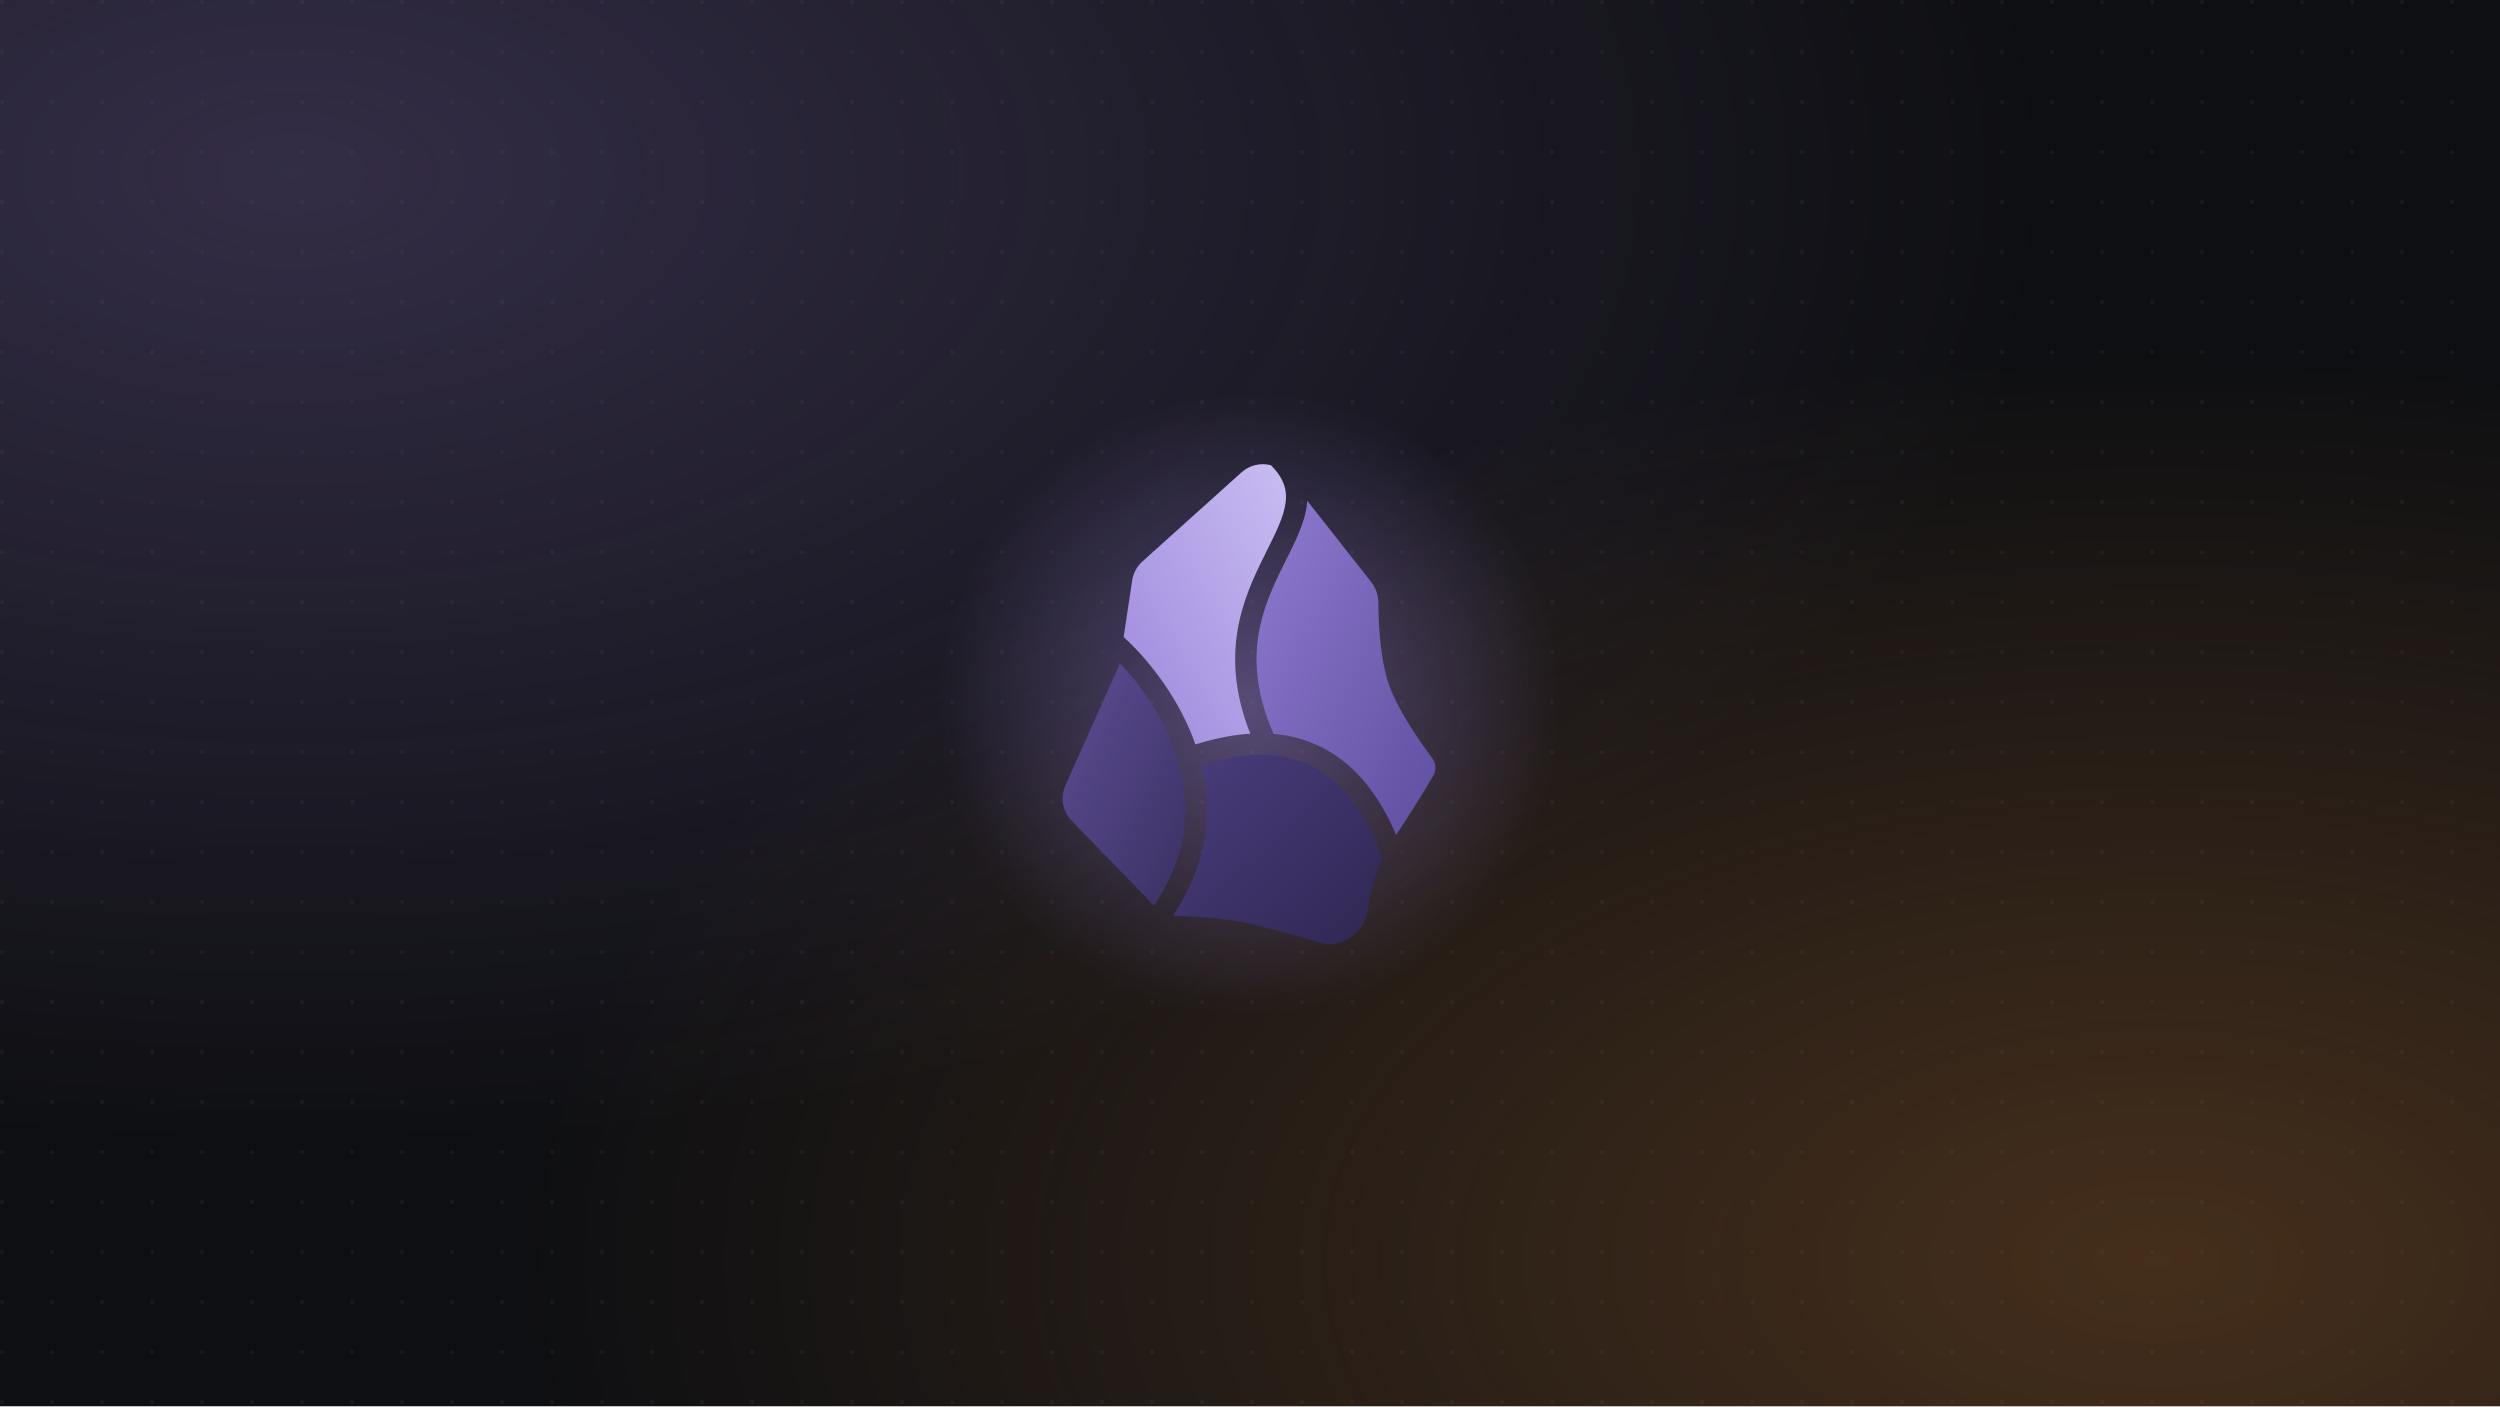
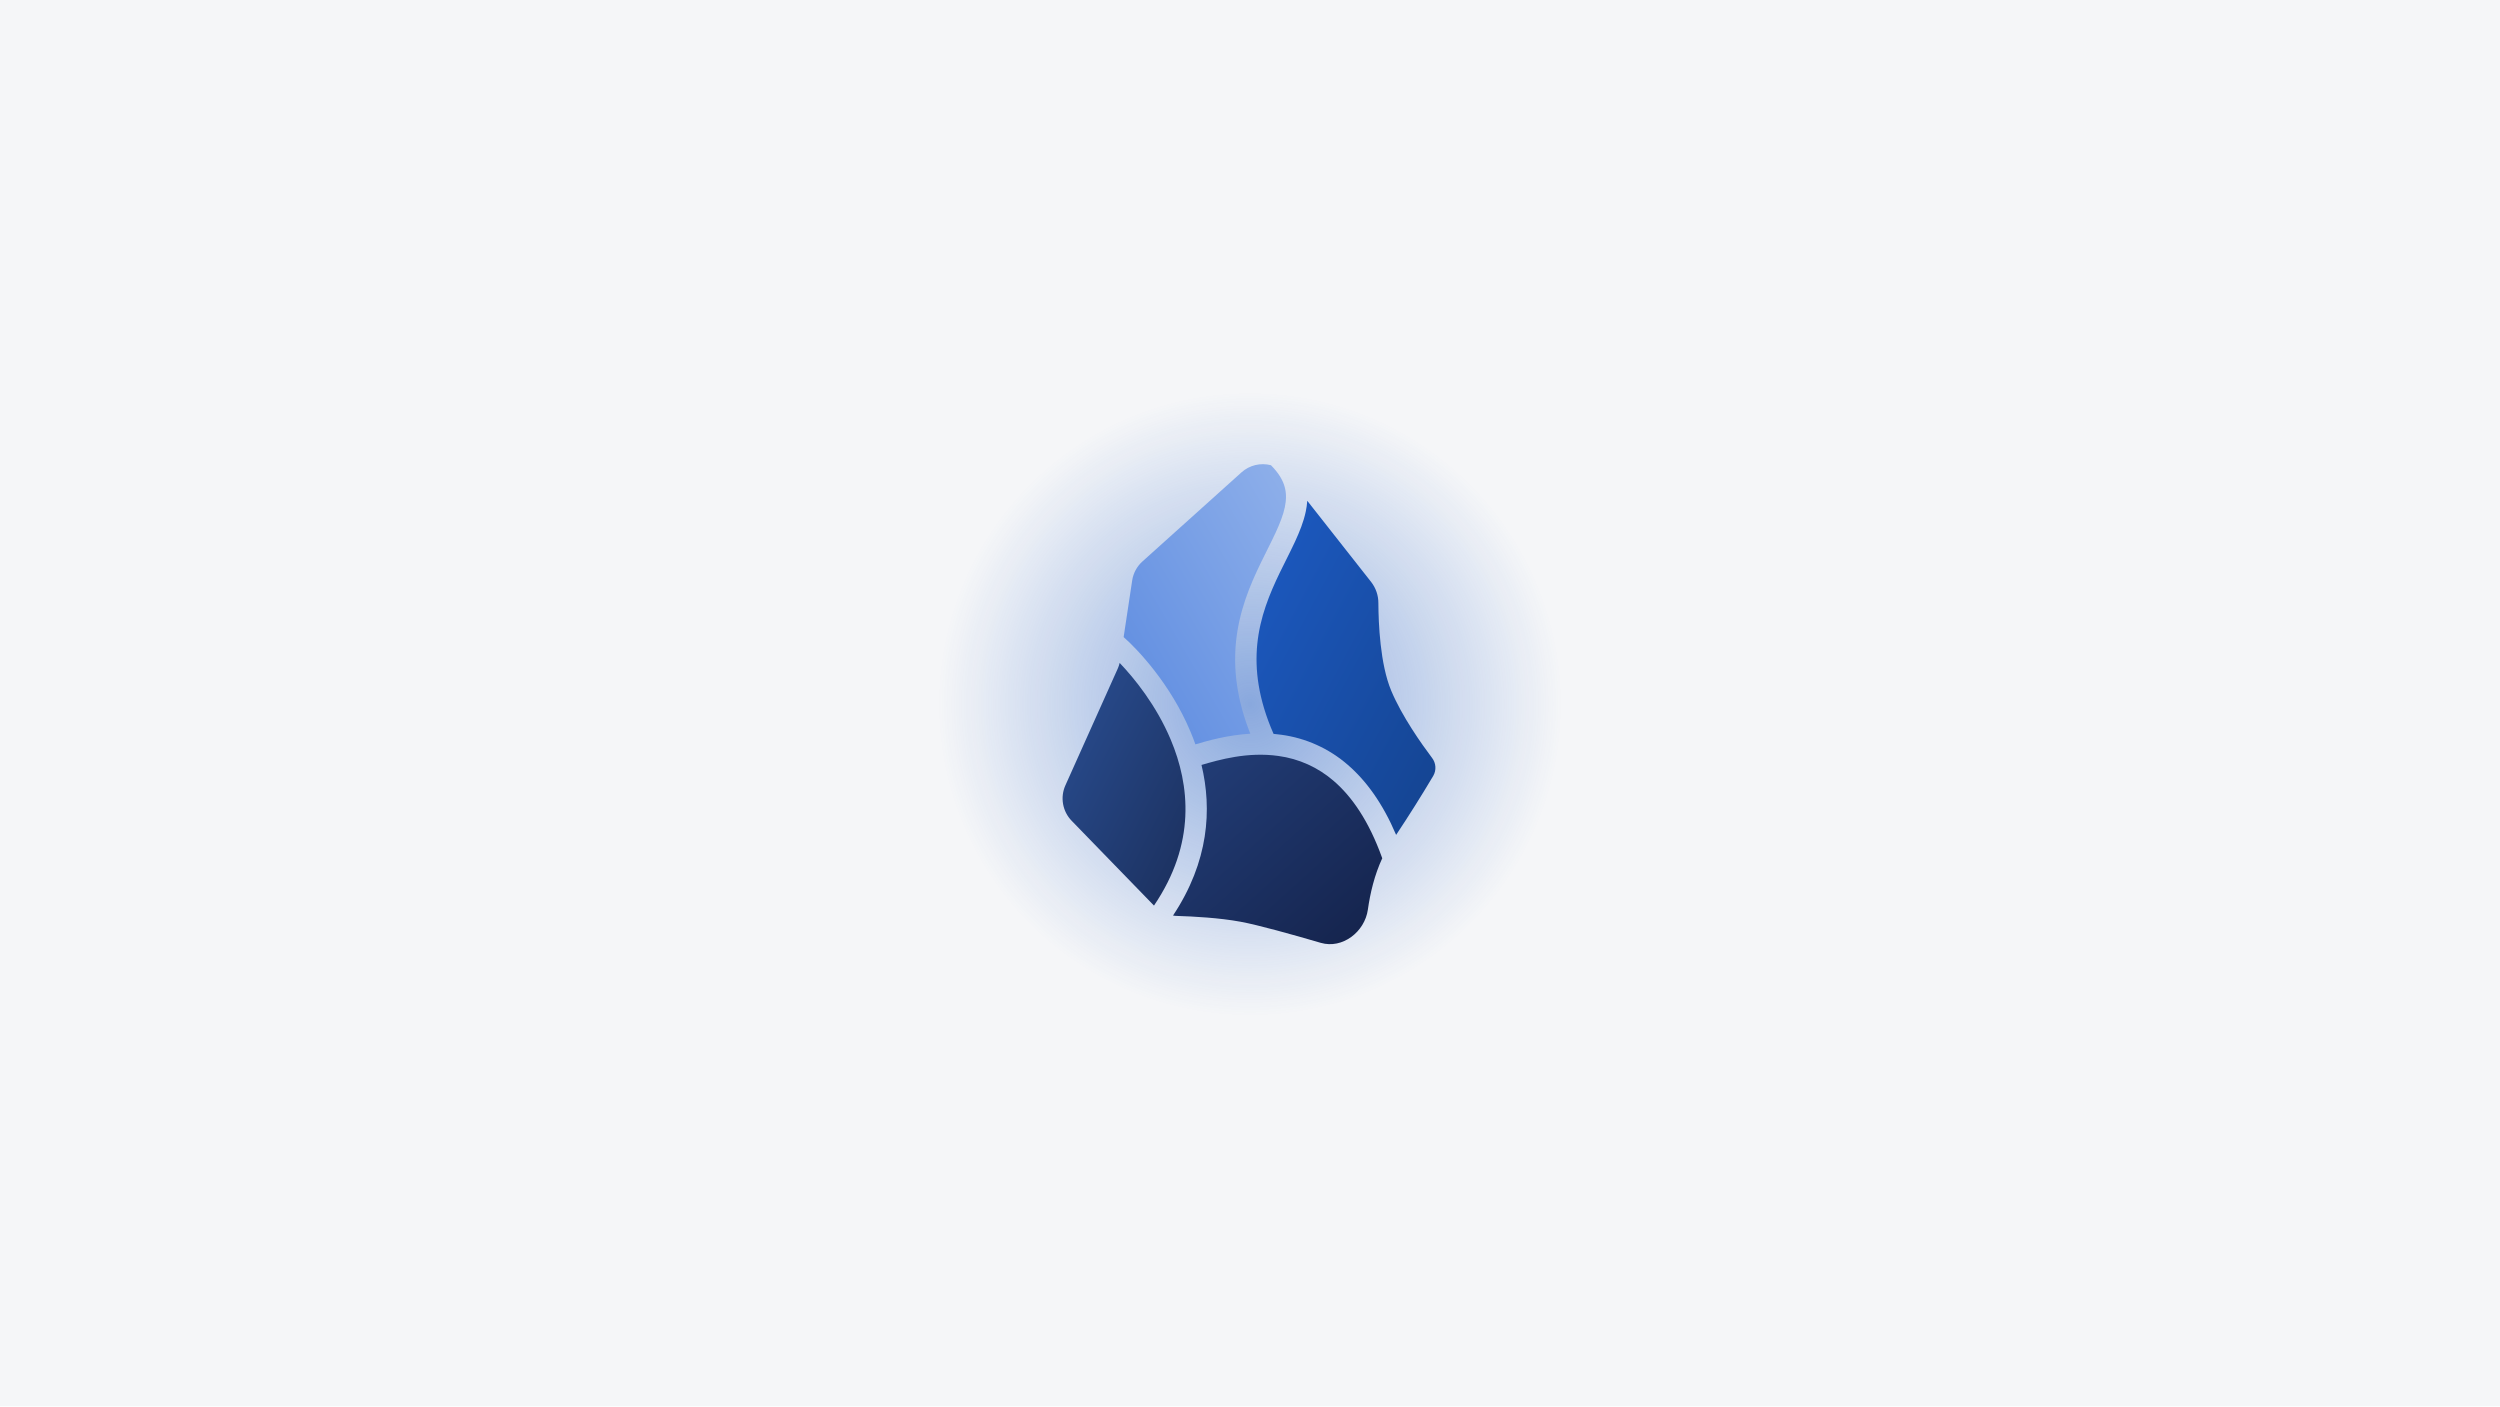
<svg xmlns="http://www.w3.org/2000/svg" viewBox="0 0 1200 675" width="1200" height="675" role="img" aria-label="The Obsidian logo at the centre of a note graph, with links radiating outwards to connected notes">
  <defs>
    <radialGradient id="obGlowA" cx="12%" cy="12%" r="70%">
-       <stop offset="0%" stop-color="#6b5a94" stop-opacity="0.40" />
-       <stop offset="100%" stop-color="#6b5a94" stop-opacity="0" />
+       <stop offset="0%" stop-color="#1d5bc4" stop-opacity="0.40" />
+       <stop offset="100%" stop-color="#1d5bc4" stop-opacity="0" />
    </radialGradient>
    <radialGradient id="obGlowB" cx="86%" cy="90%" r="65%">
-       <stop offset="0%" stop-color="#b06c2e" stop-opacity="0.34" />
-       <stop offset="100%" stop-color="#b06c2e" stop-opacity="0" />
+       <stop offset="0%" stop-color="#1d5bc4" stop-opacity="0.34" />
+       <stop offset="100%" stop-color="#1d5bc4" stop-opacity="0" />
    </radialGradient>
    <radialGradient id="obCore" cx="50%" cy="50%" r="50%">
-       <stop offset="0%" stop-color="#8f7ad0" stop-opacity="0.50" />
-       <stop offset="100%" stop-color="#8f7ad0" stop-opacity="0" />
+       <stop offset="0%" stop-color="#1d5bc4" stop-opacity="0.50" />
+       <stop offset="100%" stop-color="#1d5bc4" stop-opacity="0" />
    </radialGradient>
    <pattern id="obDots" width="24" height="24" patternUnits="userSpaceOnUse">
-       <circle cx="1" cy="1" r="1" fill="#f4f4f6" opacity="0.05" />
+       <circle cx="1" cy="1" r="1" fill="#14181d" opacity="0.05" />
    </pattern>
    <linearGradient id="obFacetT" x1="0" y1="1" x2="1" y2="0">
-       <stop offset="0%" stop-color="#9d88dc" />
-       <stop offset="100%" stop-color="#c9bcf2" />
+       <stop offset="0%" stop-color="#5b8ae0" />
+       <stop offset="100%" stop-color="#8fb0ea" />
    </linearGradient>
    <linearGradient id="obFacetM" x1="0" y1="0" x2="1" y2="1">
-       <stop offset="0%" stop-color="#8f7ad0" />
-       <stop offset="100%" stop-color="#5f4fa0" />
+       <stop offset="0%" stop-color="#1d5bc4" />
+       <stop offset="100%" stop-color="#14438f" />
    </linearGradient>
    <linearGradient id="obFacetL" x1="0" y1="0" x2="1" y2="1">
-       <stop offset="0%" stop-color="#5d4d94" />
-       <stop offset="100%" stop-color="#3b3163" />
+       <stop offset="0%" stop-color="#2a4f94" />
+       <stop offset="100%" stop-color="#1b2f5c" />
    </linearGradient>
    <linearGradient id="obFacetD" x1="0" y1="0" x2="1" y2="1">
-       <stop offset="0%" stop-color="#4a3d7d" />
-       <stop offset="100%" stop-color="#2f2752" />
+       <stop offset="0%" stop-color="#233f7a" />
+       <stop offset="100%" stop-color="#14224a" />
    </linearGradient>
  </defs>
-   <rect width="1200" height="675" fill="#0e0f12" />
-   <rect width="1200" height="675" fill="url(#obDots)" />
-   <rect width="1200" height="675" fill="url(#obGlowA)" />
-   <rect width="1200" height="675" fill="url(#obGlowB)" />
+   <rect width="1200" height="675" fill="#f5f6f8" />
  <circle cx="600" cy="338" r="150" fill="url(#obCore)" />
  <g transform="translate(484.32 222.8) scale(9.6)">
    <path fill="url(#obFacetT)" d="M9.32 14.01c.615-.183 1.606-.465 2.745-.534-.683-1.725-.848-3.233-.716-4.577.154-1.552.7-2.847 1.235-3.95.113-.235.223-.454.328-.664.149-.297.288-.577.419-.86.217-.47.379-.885.46-1.27.08-.38.08-.72-.014-1.043-.095-.325-.297-.675-.68-1.06a1.6 1.6 0 0 0-1.475.36l-4.95 4.452a1.602 1.602 0 0 0-.513.952l-.427 2.83c.672.59 2.328 2.316 3.335 4.711.09.21.175.43.253.653z" />
    <path fill="url(#obFacetM)" d="M19.355 18.538a68.967 68.959 0 0 0 1.858-2.954.81.81 0 0 0-.062-.9c-.516-.685-1.504-2.075-2.042-3.362-.553-1.321-.636-3.375-.64-4.377a1.707 1.707 0 0 0-.358-1.05l-3.198-4.064a3.744 3.744 0 0 1-.076.543c-.106.503-.307 1.004-.536 1.5-.134.29-.29.6-.446.914l-.31.626c-.516 1.068-.997 2.227-1.132 3.59-.124 1.26.046 2.73.815 4.481.128.011.257.025.386.044a6.363 6.363 0 0 1 3.326 1.505c.916.79 1.744 1.922 2.415 3.5z" />
    <path fill="url(#obFacetL)" d="M5.533 9.938c-.023.1-.056.197-.098.29L2.82 16.059a1.602 1.602 0 0 0 .313 1.772l4.116 4.24c2.103-3.101 1.796-6.02.836-8.3-.728-1.73-1.832-3.081-2.55-3.831z" />
    <path fill="url(#obFacetD)" d="M8.199 22.569c.073.012.146.02.22.02.78.024 2.095.092 3.16.29.87.16 2.593.64 4.01 1.055 1.083.316 2.198-.548 2.355-1.664.114-.814.33-1.735.725-2.58l-.01.005c-.67-1.87-1.522-3.078-2.416-3.849a5.295 5.295 0 0 0-2.778-1.257c-1.54-.216-2.952.19-3.84.45.532 2.218.368 4.829-1.425 7.531z" />
  </g>
</svg>
